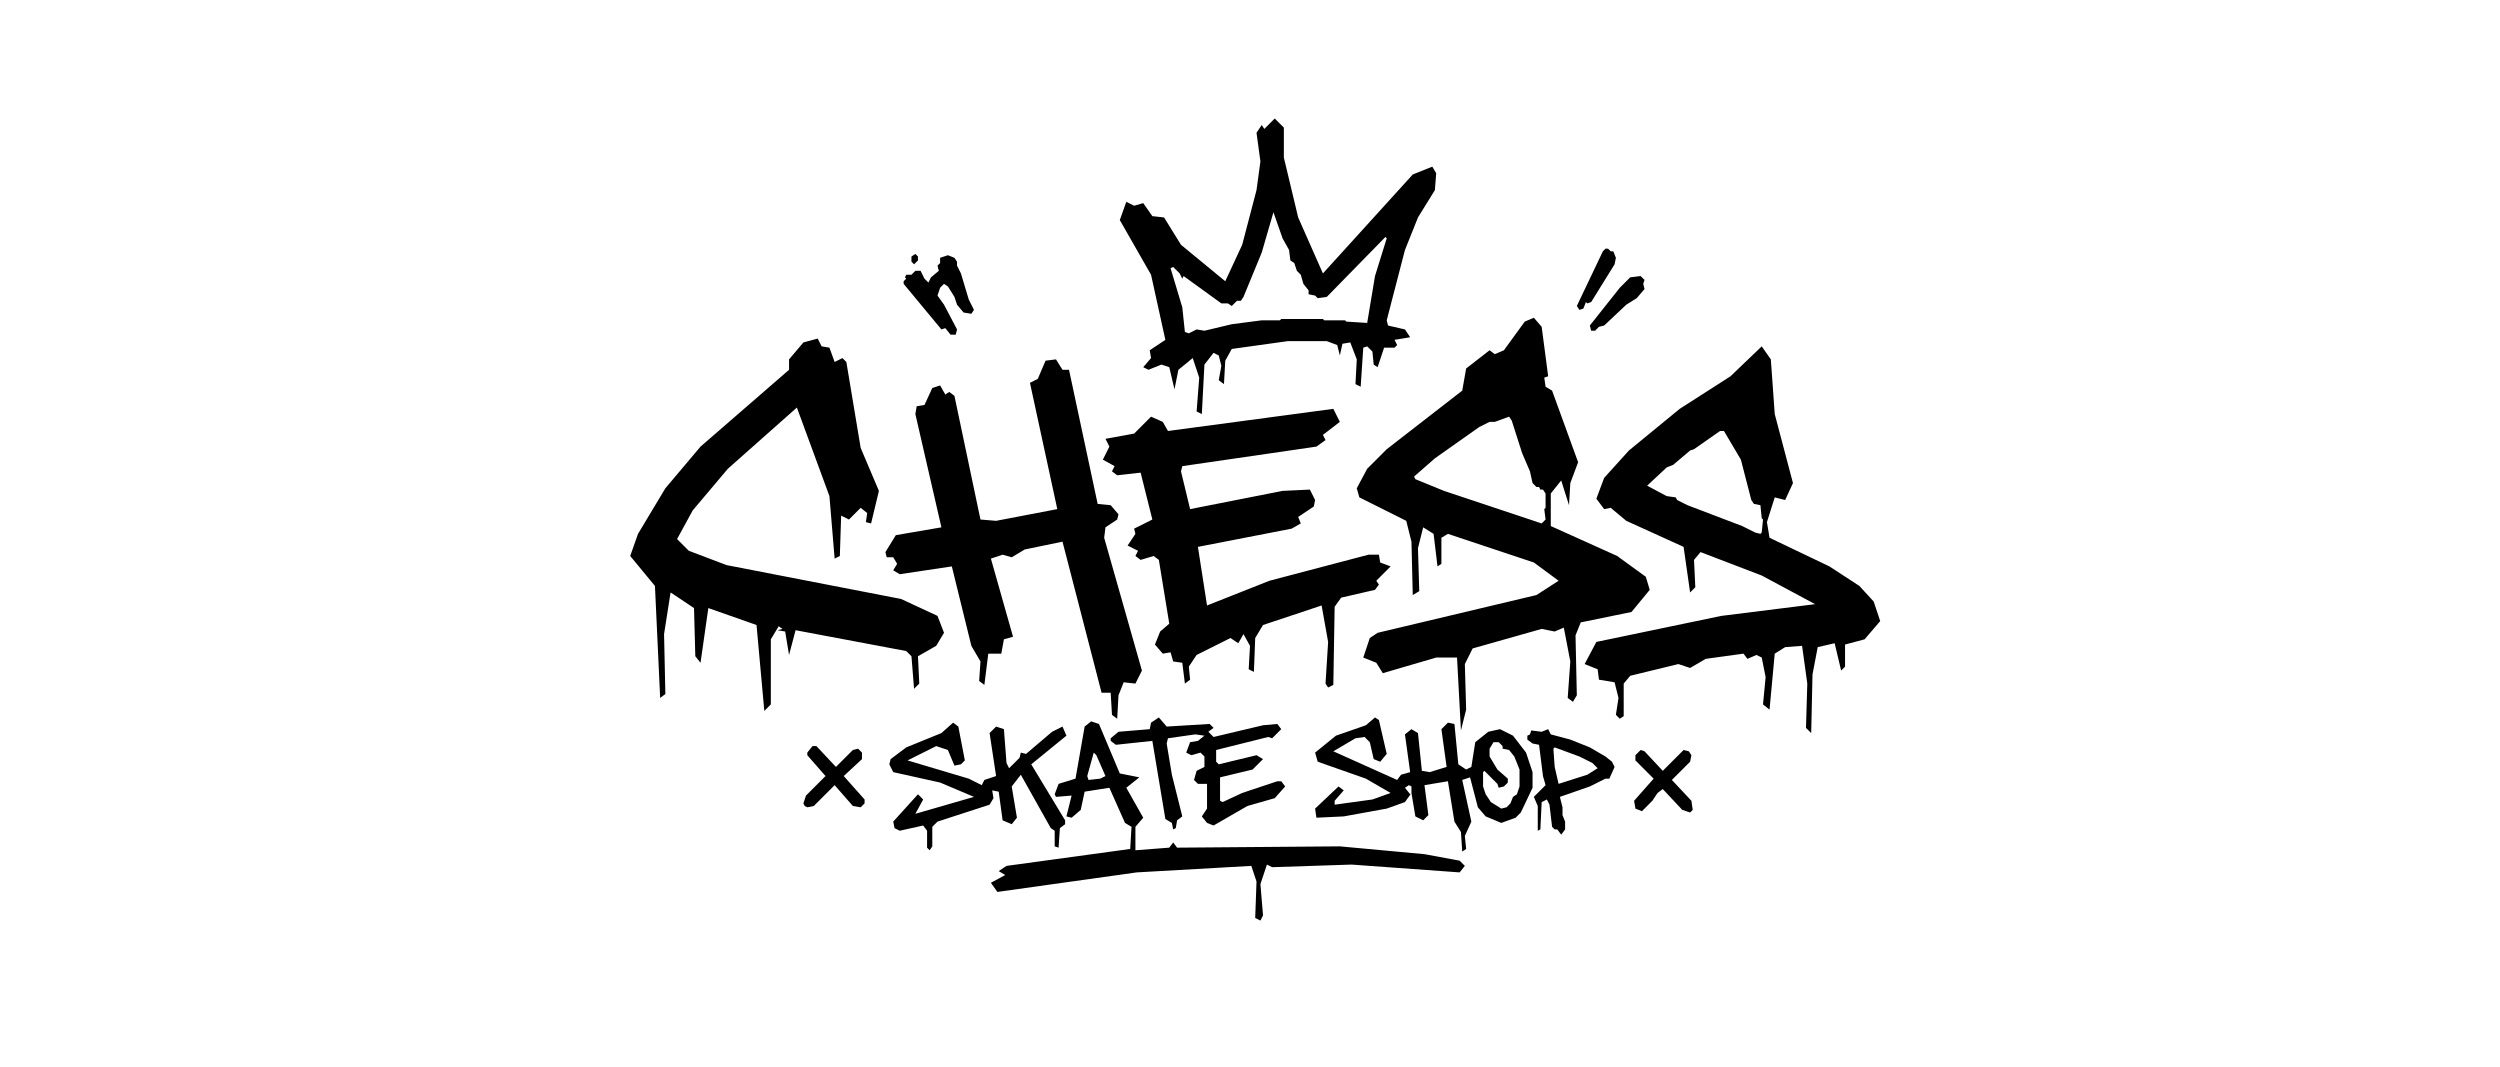
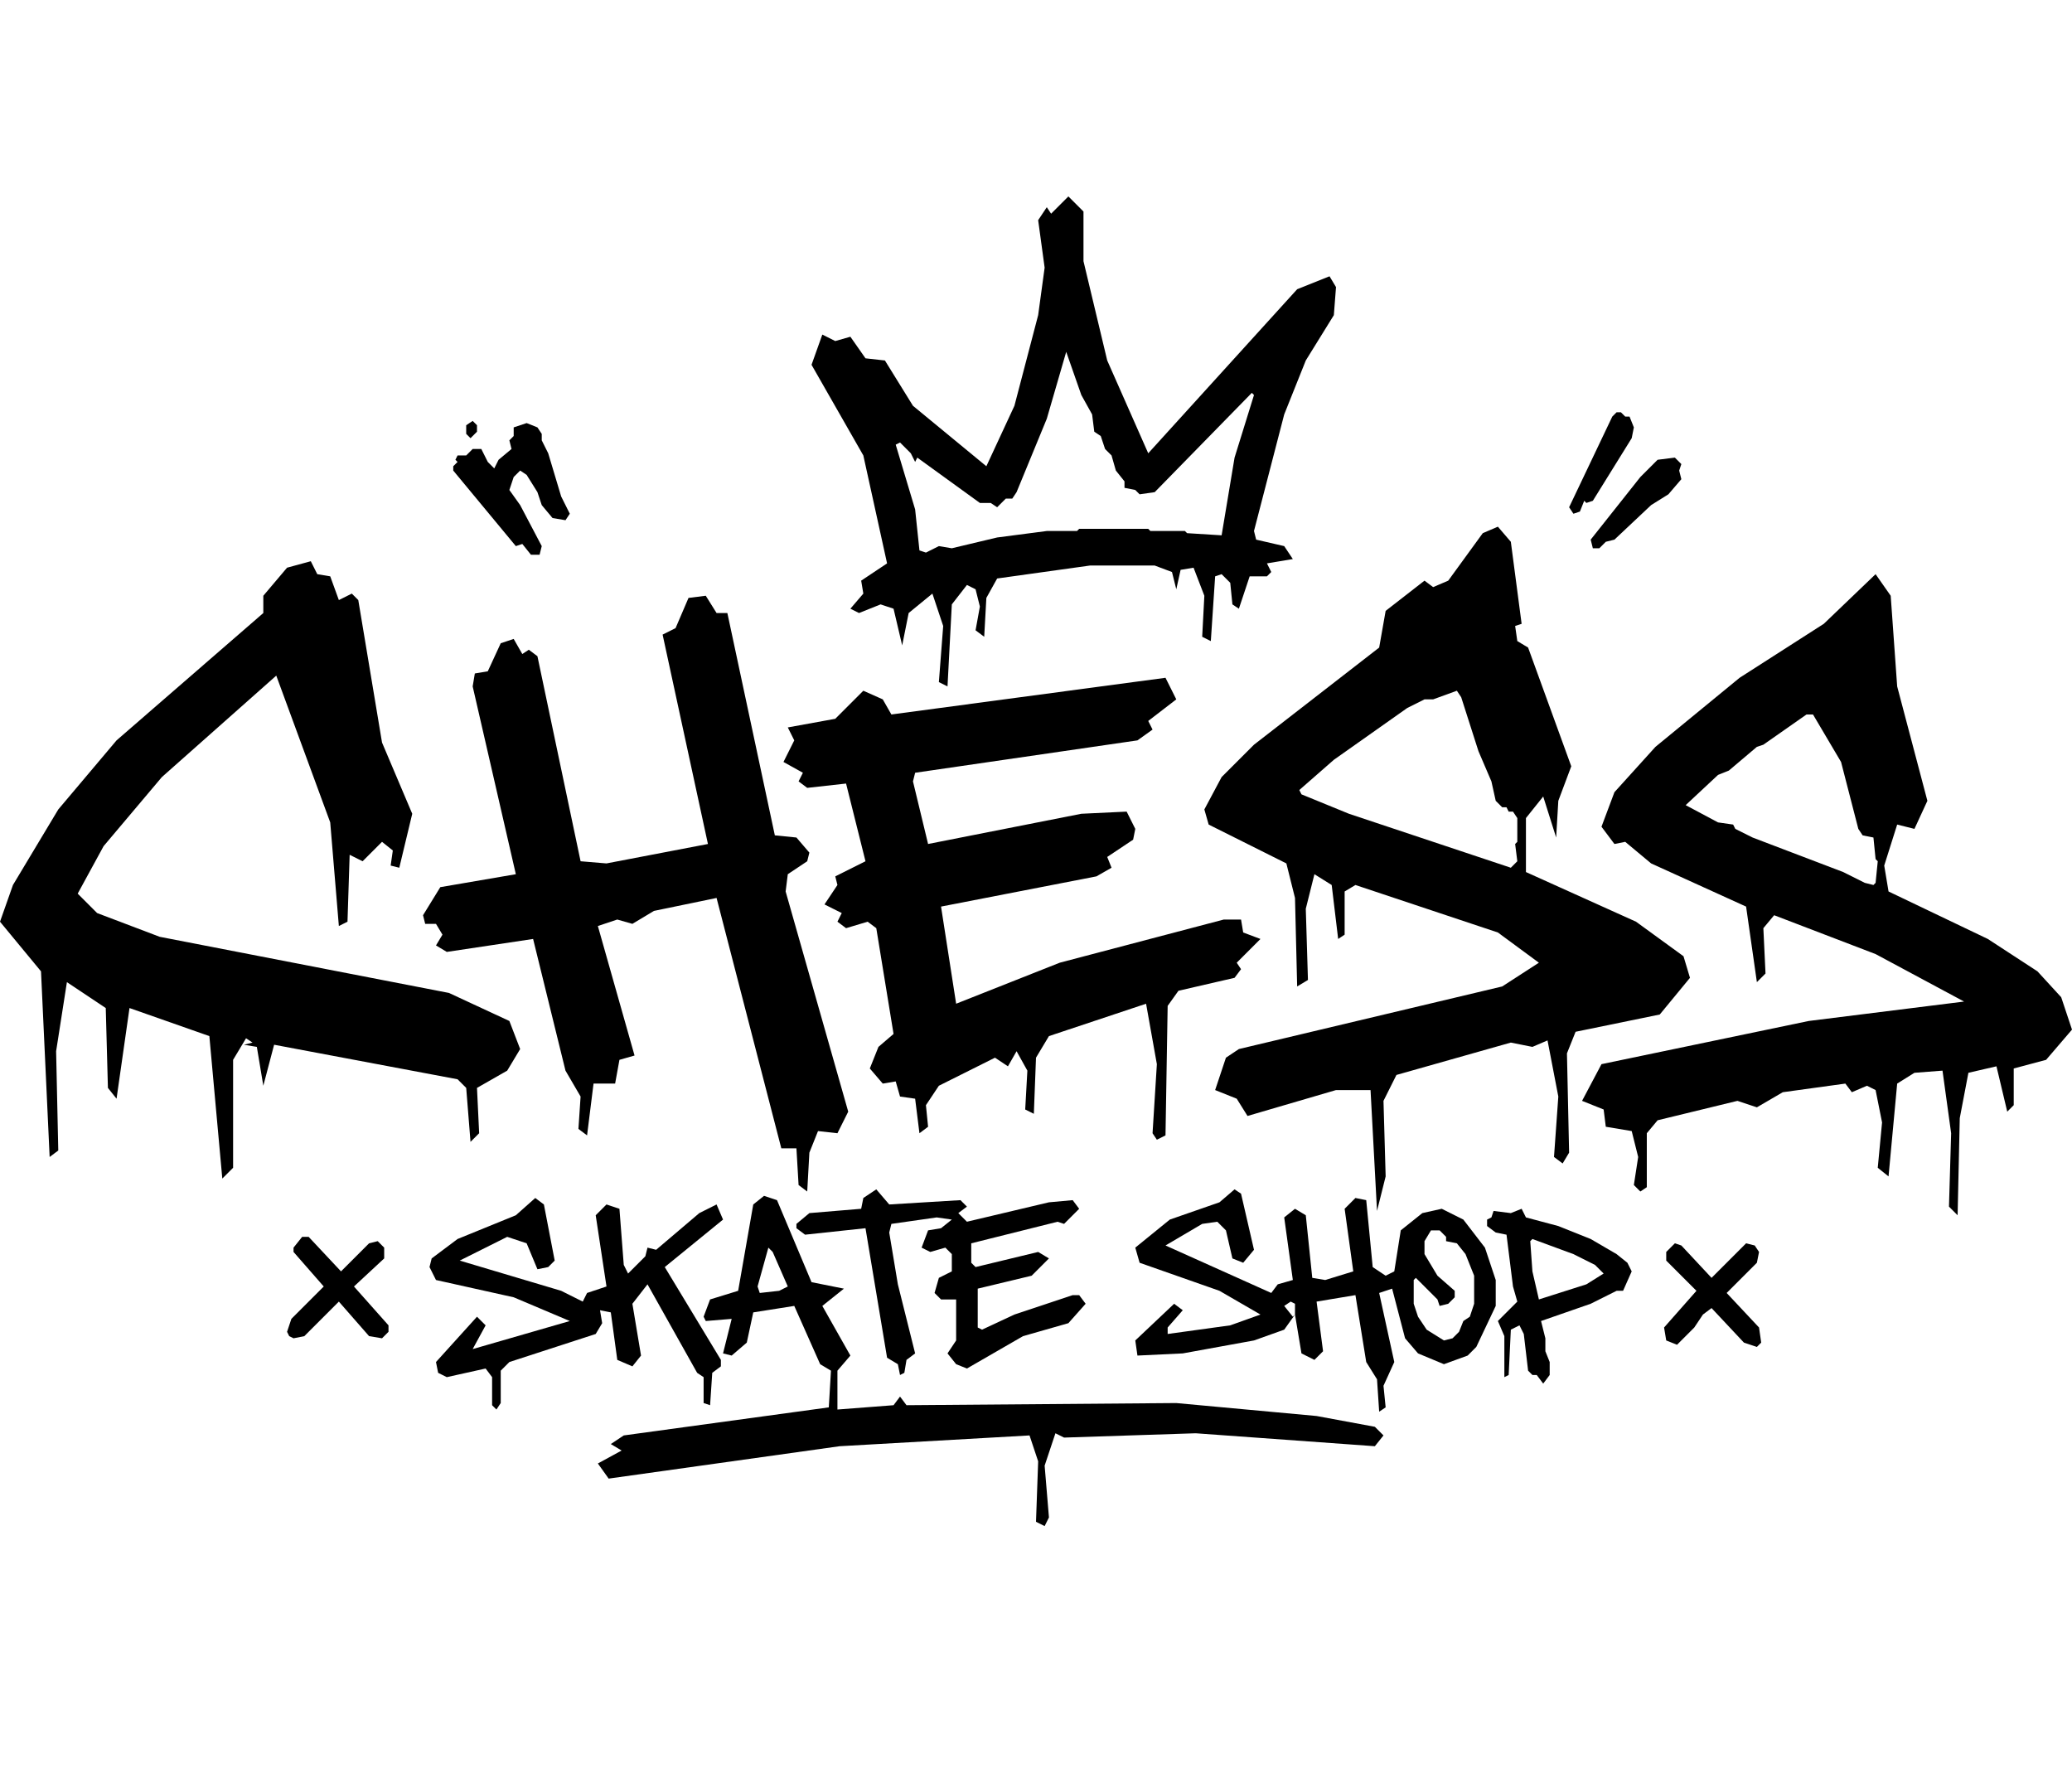
- <svg xmlns="http://www.w3.org/2000/svg" viewBox="0 0 1920 819" role="img" aria-label="Chess Skate Shop logo">
+ <svg xmlns="http://www.w3.org/2000/svg" viewBox="484 0 960 819" role="img" aria-label="Chess Skate Shop logo">
  <path fill="#000" fill-rule="evenodd" d="M 1082.0 603.0 L 1084.0 604.0 L 1084.0 609.0 L 1083.0 610.0 L 1079.0 605.0 Z M 840.0 578.0 L 842.0 580.0 L 849.0 596.0 L 845.0 598.0 L 836.0 599.0 L 835.0 596.0 Z M 1260.0 576.0 L 1256.0 580.0 L 1256.0 584.0 L 1270.0 598.0 L 1255.0 615.0 L 1256.0 621.0 L 1261.0 623.0 L 1269.0 615.0 L 1273.0 609.0 L 1277.0 606.0 L 1292.0 622.0 L 1298.0 624.0 L 1300.0 622.0 L 1299.0 615.0 L 1284.0 599.0 L 1298.0 585.0 L 1299.0 580.0 L 1297.0 577.0 L 1293.0 576.0 L 1277.0 592.0 L 1263.0 577.0 Z M 1193.0 575.0 L 1194.0 574.0 L 1213.0 581.0 L 1223.0 586.0 L 1227.0 590.0 L 1219.0 595.0 L 1197.0 602.0 L 1194.0 589.0 Z M 624.0 573.0 L 620.0 578.0 L 620.0 580.0 L 634.0 596.0 L 619.0 611.0 L 617.0 617.0 L 618.0 619.0 L 620.0 620.0 L 625.0 619.0 L 641.0 603.0 L 655.0 619.0 L 661.0 620.0 L 664.0 617.0 L 664.0 614.0 L 648.0 596.0 L 662.0 583.0 L 662.0 578.0 L 659.0 575.0 L 655.0 576.0 L 642.0 589.0 L 627.0 573.0 Z M 1147.0 570.0 L 1151.0 570.0 L 1154.0 573.0 L 1154.0 575.0 L 1159.0 576.0 L 1163.0 581.0 L 1167.0 591.0 L 1167.0 604.0 L 1165.0 610.0 L 1162.0 612.0 L 1160.0 617.0 L 1157.0 620.0 L 1153.0 621.0 L 1145.0 616.0 L 1141.0 610.0 L 1139.0 604.0 L 1139.0 593.0 L 1140.0 592.0 L 1150.0 602.0 L 1151.0 605.0 L 1155.0 604.0 L 1158.0 601.0 L 1158.0 598.0 L 1150.0 591.0 L 1144.0 581.0 L 1144.0 575.0 Z M 1176.0 561.0 L 1175.0 564.0 L 1173.0 565.0 L 1173.0 568.0 L 1177.0 571.0 L 1182.0 572.0 L 1185.0 596.0 L 1187.0 603.0 L 1178.0 612.0 L 1181.0 619.0 L 1181.0 638.0 L 1183.0 637.0 L 1184.0 616.0 L 1188.0 614.0 L 1190.0 618.0 L 1192.0 635.0 L 1194.0 637.0 L 1196.0 637.0 L 1199.0 641.0 L 1202.0 637.0 L 1202.0 631.0 L 1200.0 626.0 L 1200.0 620.0 L 1198.0 612.0 L 1221.0 604.0 L 1233.0 598.0 L 1236.0 598.0 L 1240.0 589.0 L 1238.0 585.0 L 1233.0 581.0 L 1221.0 574.0 L 1206.0 568.0 L 1191.0 564.0 L 1189.0 560.0 L 1184.0 562.0 Z M 684.0 583.0 L 683.0 587.0 L 686.0 593.0 L 722.0 601.0 L 748.0 612.0 L 703.0 625.0 L 709.0 614.0 L 705.0 610.0 L 686.0 631.0 L 687.0 636.0 L 691.0 638.0 L 709.0 634.0 L 712.0 638.0 L 712.0 651.0 L 714.0 653.0 L 716.0 650.0 L 716.0 635.0 L 720.0 631.0 L 760.0 618.0 L 763.0 613.0 L 762.0 607.0 L 767.0 608.0 L 770.0 630.0 L 777.0 633.0 L 781.0 628.0 L 777.0 604.0 L 784.0 595.0 L 807.0 636.0 L 810.0 638.0 L 810.0 650.0 L 813.0 651.0 L 814.0 636.0 L 818.0 633.0 L 818.0 630.0 L 792.0 587.0 L 819.0 565.0 L 816.0 558.0 L 808.0 562.0 L 788.0 579.0 L 784.0 578.0 L 783.0 582.0 L 775.0 590.0 L 773.0 586.0 L 771.0 560.0 L 765.0 558.0 L 760.0 563.0 L 765.0 596.0 L 756.0 599.0 L 754.0 603.0 L 744.0 598.0 L 697.0 584.0 L 719.0 573.0 L 728.0 576.0 L 733.0 588.0 L 738.0 587.0 L 741.0 584.0 L 736.0 558.0 L 732.0 555.0 L 723.0 563.0 L 696.0 574.0 Z M 761.0 678.0 L 766.0 685.0 L 873.0 670.0 L 961.0 665.0 L 965.0 677.0 L 964.0 705.0 L 968.0 707.0 L 970.0 703.0 L 968.0 679.0 L 973.0 664.0 L 977.0 666.0 L 1038.0 664.0 L 1121.0 670.0 L 1125.0 665.0 L 1121.0 661.0 L 1094.0 656.0 L 1029.0 650.0 L 904.0 651.0 L 901.0 647.0 L 898.0 651.0 L 872.0 653.0 L 872.0 635.0 L 878.0 628.0 L 865.0 605.0 L 875.0 597.0 L 860.0 594.0 L 844.0 556.0 L 838.0 554.0 L 833.0 558.0 L 826.0 598.0 L 813.0 602.0 L 810.0 610.0 L 811.0 612.0 L 823.0 611.0 L 819.0 627.0 L 823.0 628.0 L 830.0 622.0 L 833.0 608.0 L 852.0 605.0 L 864.0 632.0 L 869.0 635.0 L 868.0 652.0 L 773.0 665.0 L 767.0 669.0 L 772.0 672.0 Z M 1010.0 578.0 L 1012.0 585.0 L 1049.0 598.0 L 1068.0 609.0 L 1054.0 614.0 L 1025.0 618.0 L 1025.0 615.0 L 1032.0 607.0 L 1028.0 604.0 L 1010.0 621.0 L 1011.0 628.0 L 1032.0 627.0 L 1065.0 621.0 L 1079.0 616.0 L 1084.0 609.0 L 1087.0 627.0 L 1093.0 630.0 L 1097.0 626.0 L 1094.0 603.0 L 1112.0 600.0 L 1117.0 631.0 L 1122.0 639.0 L 1123.0 654.0 L 1126.0 652.0 L 1125.0 642.0 L 1130.0 631.0 L 1123.0 599.0 L 1129.0 597.0 L 1135.0 620.0 L 1141.0 627.0 L 1153.0 632.0 L 1164.0 628.0 L 1168.0 624.0 L 1177.0 605.0 L 1177.0 593.0 L 1172.0 578.0 L 1162.0 565.0 L 1152.0 560.0 L 1143.0 562.0 L 1133.0 570.0 L 1130.0 589.0 L 1126.0 591.0 L 1120.0 587.0 L 1117.0 556.0 L 1112.0 555.0 L 1107.0 560.0 L 1111.0 589.0 L 1098.0 593.0 L 1092.0 592.0 L 1089.0 563.0 L 1084.0 560.0 L 1079.0 564.0 L 1083.0 593.0 L 1076.0 595.0 L 1073.0 599.0 L 1024.0 577.0 L 1041.0 567.0 L 1048.0 566.0 L 1052.0 570.0 L 1055.0 583.0 L 1060.0 585.0 L 1065.0 579.0 L 1059.0 553.0 L 1056.0 551.0 L 1049.0 557.0 L 1026.0 565.0 Z M 853.0 567.0 L 853.0 569.0 L 857.0 572.0 L 885.0 569.0 L 895.0 629.0 L 900.0 632.0 L 901.0 637.0 L 903.0 636.0 L 904.0 630.0 L 908.0 627.0 L 900.0 595.0 L 896.0 571.0 L 897.0 567.0 L 918.0 564.0 L 925.0 565.0 L 920.0 569.0 L 914.0 570.0 L 911.0 578.0 L 915.0 580.0 L 922.0 578.0 L 925.0 581.0 L 925.0 589.0 L 919.0 592.0 L 917.0 599.0 L 920.0 602.0 L 927.0 602.0 L 927.0 621.0 L 923.0 627.0 L 927.0 632.0 L 932.0 634.0 L 958.0 619.0 L 979.0 613.0 L 987.0 604.0 L 984.0 600.0 L 981.0 600.0 L 954.0 609.0 L 939.0 616.0 L 937.0 615.0 L 937.0 597.0 L 962.0 591.0 L 970.0 583.0 L 965.0 580.0 L 936.0 587.0 L 934.0 585.0 L 934.0 576.0 L 974.0 566.0 L 977.0 567.0 L 984.0 560.0 L 981.0 556.0 L 970.0 557.0 L 932.0 566.0 L 928.0 562.0 L 932.0 559.0 L 929.0 556.0 L 896.0 558.0 L 890.0 551.0 L 884.0 555.0 L 883.0 560.0 L 859.0 562.0 Z M 1265.0 373.0 L 1280.0 359.0 L 1285.0 357.0 L 1298.0 346.0 L 1301.0 345.0 L 1321.0 331.0 L 1324.0 331.0 L 1337.0 353.0 L 1345.0 384.0 L 1347.0 387.0 L 1352.0 388.0 L 1353.0 398.0 L 1354.0 399.0 L 1353.0 409.0 L 1352.0 410.0 L 1348.0 409.0 L 1338.0 404.0 L 1296.0 388.0 L 1288.0 384.0 L 1287.0 382.0 L 1280.0 381.0 Z M 1086.0 366.0 L 1102.0 352.0 L 1136.0 328.0 L 1144.0 324.0 L 1148.0 324.0 L 1159.0 320.0 L 1161.0 323.0 L 1169.0 348.0 L 1175.0 362.0 L 1177.0 371.0 L 1180.0 374.0 L 1182.0 374.0 L 1183.0 376.0 L 1185.0 376.0 L 1187.0 379.0 L 1187.0 390.0 L 1186.0 391.0 L 1187.0 399.0 L 1184.0 402.0 L 1109.0 377.0 L 1087.0 368.0 Z M 1024.0 314.0 L 897.0 331.0 L 893.0 324.0 L 884.0 320.0 L 871.0 333.0 L 849.0 337.0 L 852.0 343.0 L 847.0 353.0 L 856.0 358.0 L 854.0 362.0 L 858.0 365.0 L 876.0 363.0 L 885.0 399.0 L 871.0 406.0 L 872.0 410.0 L 866.0 419.0 L 874.0 423.0 L 872.0 427.0 L 876.0 430.0 L 886.0 427.0 L 890.0 430.0 L 898.0 479.0 L 891.0 485.0 L 887.0 495.0 L 893.0 502.0 L 899.0 501.0 L 901.0 508.0 L 908.0 509.0 L 910.0 525.0 L 914.0 522.0 L 913.0 512.0 L 919.0 503.0 L 945.0 490.0 L 951.0 494.0 L 955.0 487.0 L 960.0 496.0 L 959.0 514.0 L 963.0 516.0 L 964.0 490.0 L 970.0 480.0 L 1015.0 465.0 L 1020.0 493.0 L 1018.0 525.0 L 1020.0 528.0 L 1024.0 526.0 L 1025.0 466.0 L 1030.0 459.0 L 1056.0 453.0 L 1059.0 449.0 L 1057.0 446.0 L 1068.0 435.0 L 1060.0 432.0 L 1059.0 426.0 L 1051.0 426.0 L 975.0 446.0 L 927.0 465.0 L 920.0 420.0 L 992.0 406.0 L 999.0 402.0 L 997.0 397.0 L 1009.0 389.0 L 1010.0 384.0 L 1006.0 376.0 L 985.0 377.0 L 914.0 391.0 L 907.0 362.0 L 908.0 358.0 L 1011.0 343.0 L 1018.0 338.0 L 1016.0 334.0 L 1029.0 324.0 Z M 716.0 298.0 L 710.0 311.0 L 704.0 312.0 L 703.0 318.0 L 723.0 405.0 L 688.0 411.0 L 680.0 424.0 L 681.0 428.0 L 686.0 428.0 L 689.0 433.0 L 686.0 438.0 L 691.0 441.0 L 731.0 435.0 L 746.0 496.0 L 753.0 508.0 L 752.0 523.0 L 756.0 526.0 L 759.0 502.0 L 769.0 502.0 L 771.0 491.0 L 778.0 489.0 L 761.0 429.0 L 770.0 426.0 L 777.0 428.0 L 787.0 422.0 L 816.0 416.0 L 846.0 532.0 L 853.0 532.0 L 854.0 549.0 L 858.0 552.0 L 859.0 534.0 L 863.0 524.0 L 872.0 525.0 L 877.0 515.0 L 848.0 413.0 L 849.0 405.0 L 858.0 399.0 L 859.0 395.0 L 853.0 388.0 L 843.0 387.0 L 821.0 284.0 L 816.0 284.0 L 811.0 276.0 L 803.0 277.0 L 797.0 291.0 L 791.0 294.0 L 812.0 391.0 L 765.0 400.0 L 753.0 399.0 L 733.0 304.0 L 729.0 301.0 L 726.0 303.0 L 722.0 296.0 Z M 1353.0 266.0 L 1329.0 289.0 L 1290.0 314.0 L 1251.0 346.0 L 1232.0 367.0 L 1226.0 383.0 L 1232.0 391.0 L 1237.0 390.0 L 1249.0 400.0 L 1293.0 420.0 L 1298.0 455.0 L 1302.0 451.0 L 1301.0 430.0 L 1306.0 424.0 L 1353.0 442.0 L 1394.0 464.0 L 1322.0 473.0 L 1226.0 493.0 L 1217.0 510.0 L 1227.0 514.0 L 1228.0 522.0 L 1240.0 524.0 L 1243.0 536.0 L 1241.0 549.0 L 1244.0 552.0 L 1247.0 550.0 L 1247.0 525.0 L 1252.0 519.0 L 1289.0 510.0 L 1298.0 513.0 L 1310.0 506.0 L 1339.0 502.0 L 1342.0 506.0 L 1349.0 503.0 L 1353.0 505.0 L 1356.0 520.0 L 1354.0 541.0 L 1359.0 545.0 L 1363.0 502.0 L 1371.0 497.0 L 1384.0 496.0 L 1388.0 525.0 L 1387.0 559.0 L 1391.0 563.0 L 1392.0 518.0 L 1396.0 497.0 L 1409.0 494.0 L 1414.0 515.0 L 1417.0 512.0 L 1417.0 495.0 L 1432.0 491.0 L 1444.0 477.0 L 1439.0 462.0 L 1428.0 450.0 L 1405.0 435.0 L 1359.0 413.0 L 1357.0 401.0 L 1363.0 382.0 L 1371.0 384.0 L 1377.0 371.0 L 1363.0 318.0 L 1360.0 276.0 Z M 628.0 260.0 L 617.0 263.0 L 606.0 276.0 L 606.0 284.0 L 538.0 343.0 L 511.0 375.0 L 490.0 410.0 L 484.0 427.0 L 503.0 450.0 L 507.0 536.0 L 511.0 533.0 L 510.0 487.0 L 515.0 455.0 L 533.0 467.0 L 534.0 504.0 L 538.0 509.0 L 544.0 467.0 L 581.0 480.0 L 587.0 546.0 L 592.0 541.0 L 592.0 491.0 L 598.0 481.0 L 601.0 483.0 L 597.0 484.0 L 603.0 485.0 L 606.0 503.0 L 611.0 484.0 L 696.0 500.0 L 700.0 504.0 L 702.0 529.0 L 706.0 525.0 L 705.0 504.0 L 719.0 496.0 L 725.0 486.0 L 720.0 473.0 L 692.0 460.0 L 558.0 434.0 L 529.0 423.0 L 520.0 414.0 L 532.0 392.0 L 559.0 360.0 L 612.0 313.0 L 637.0 381.0 L 641.0 429.0 L 645.0 427.0 L 646.0 396.0 L 652.0 399.0 L 661.0 390.0 L 666.0 394.0 L 665.0 401.0 L 669.0 402.0 L 675.0 377.0 L 661.0 344.0 L 650.0 278.0 L 647.0 275.0 L 641.0 278.0 L 637.0 267.0 L 631.0 266.0 Z M 1178.0 244.0 L 1171.0 247.0 L 1155.0 269.0 L 1148.0 272.0 L 1144.0 269.0 L 1126.0 283.0 L 1123.0 300.0 L 1065.0 345.0 L 1050.0 360.0 L 1042.0 375.0 L 1044.0 382.0 L 1080.0 400.0 L 1084.0 416.0 L 1085.0 457.0 L 1090.0 454.0 L 1089.0 421.0 L 1093.0 405.0 L 1101.0 410.0 L 1104.0 435.0 L 1107.0 433.0 L 1107.0 413.0 L 1112.0 410.0 L 1178.0 432.0 L 1197.0 446.0 L 1180.0 457.0 L 1058.0 486.0 L 1052.0 490.0 L 1047.0 505.0 L 1057.0 509.0 L 1062.0 517.0 L 1103.0 505.0 L 1119.0 505.0 L 1122.0 561.0 L 1126.0 545.0 L 1125.0 510.0 L 1131.0 498.0 L 1184.0 483.0 L 1194.0 485.0 L 1201.0 482.0 L 1206.0 508.0 L 1204.0 536.0 L 1208.0 539.0 L 1211.0 534.0 L 1210.0 488.0 L 1214.0 478.0 L 1253.0 470.0 L 1267.0 453.0 L 1264.0 443.0 L 1242.0 427.0 L 1191.0 404.0 L 1191.0 379.0 L 1199.0 369.0 L 1205.0 388.0 L 1206.0 371.0 L 1212.0 355.0 L 1192.0 300.0 L 1187.0 297.0 L 1186.0 290.0 L 1189.0 289.0 L 1184.0 251.0 Z M 1260.0 212.0 L 1252.0 213.0 L 1244.0 221.0 L 1221.0 250.0 L 1222.0 254.0 L 1225.0 254.0 L 1228.0 251.0 L 1232.0 250.0 L 1249.0 234.0 L 1257.0 229.0 L 1263.0 222.0 L 1262.0 218.0 L 1263.0 215.0 Z M 728.0 196.0 L 722.0 198.0 L 722.0 202.0 L 720.0 204.0 L 721.0 208.0 L 715.0 213.0 L 713.0 217.0 L 710.0 214.0 L 707.0 208.0 L 703.0 208.0 L 700.0 211.0 L 696.0 211.0 L 695.0 213.0 L 696.0 214.0 L 694.0 216.0 L 694.0 218.0 L 723.0 253.0 L 726.0 252.0 L 730.0 257.0 L 734.0 257.0 L 735.0 253.0 L 725.0 234.0 L 720.0 227.0 L 722.0 221.0 L 725.0 218.0 L 728.0 220.0 L 733.0 228.0 L 735.0 234.0 L 740.0 240.0 L 746.0 241.0 L 748.0 238.0 L 744.0 230.0 L 738.0 210.0 L 735.0 204.0 L 735.0 201.0 L 733.0 198.0 Z M 703.0 195.0 L 700.0 197.0 L 700.0 201.0 L 702.0 203.0 L 705.0 200.0 L 705.0 197.0 Z M 1239.0 193.0 L 1237.0 193.0 L 1235.0 191.0 L 1233.0 191.0 L 1231.0 193.0 L 1211.0 235.0 L 1213.0 238.0 L 1216.0 237.0 L 1218.0 232.0 L 1219.0 233.0 L 1222.0 232.0 L 1240.0 203.0 L 1241.0 198.0 Z M 1065.0 183.0 L 1056.0 212.0 L 1050.0 248.0 L 1034.0 247.0 L 1033.0 246.0 L 1017.0 246.0 L 1016.0 245.0 L 984.0 245.0 L 983.0 246.0 L 969.0 246.0 L 946.0 249.0 L 925.0 254.0 L 919.0 253.0 L 913.0 256.0 L 910.0 255.0 L 908.0 236.0 L 899.0 206.0 L 901.0 205.0 L 906.0 210.0 L 908.0 214.0 L 909.0 212.0 L 938.0 233.0 L 943.0 233.0 L 946.0 235.0 L 950.0 231.0 L 953.0 231.0 L 955.0 228.0 L 969.0 194.0 L 978.0 163.0 L 985.0 183.0 L 990.0 192.0 L 991.0 200.0 L 994.0 202.0 L 996.0 208.0 L 999.0 211.0 L 1001.0 218.0 L 1005.0 223.0 L 1005.0 226.0 L 1010.0 227.0 L 1012.0 229.0 L 1019.0 228.0 L 1064.0 182.0 Z M 1100.0 128.0 L 1085.0 134.0 L 1016.0 210.0 L 997.0 167.0 L 986.0 121.0 L 986.0 98.0 L 979.0 91.0 L 971.0 99.0 L 969.0 96.0 L 965.0 102.0 L 968.0 124.0 L 965.0 146.0 L 954.0 188.0 L 941.0 216.0 L 907.0 188.0 L 894.0 167.0 L 885.0 166.0 L 878.0 156.0 L 871.0 158.0 L 865.0 155.0 L 860.0 169.0 L 884.0 211.0 L 895.0 261.0 L 883.0 269.0 L 884.0 275.0 L 878.0 282.0 L 882.0 284.0 L 892.0 280.0 L 898.0 282.0 L 902.0 299.0 L 905.0 284.0 L 916.0 275.0 L 921.0 290.0 L 919.0 316.0 L 923.0 318.0 L 925.0 280.0 L 932.0 271.0 L 936.0 273.0 L 938.0 281.0 L 936.0 292.0 L 940.0 295.0 L 941.0 277.0 L 946.0 268.0 L 989.0 262.0 L 1019.0 262.0 L 1027.0 265.0 L 1029.0 273.0 L 1031.0 264.0 L 1037.0 263.0 L 1042.0 276.0 L 1041.0 295.0 L 1045.0 297.0 L 1047.0 267.0 L 1050.0 266.0 L 1054.0 270.0 L 1055.0 280.0 L 1058.0 282.0 L 1063.0 267.0 L 1071.0 267.0 L 1073.0 265.0 L 1071.0 261.0 L 1083.0 259.0 L 1079.0 253.0 L 1066.0 250.0 L 1065.0 246.0 L 1079.0 192.0 L 1089.0 167.0 L 1102.0 146.0 L 1103.0 133.0 Z" />
</svg>
